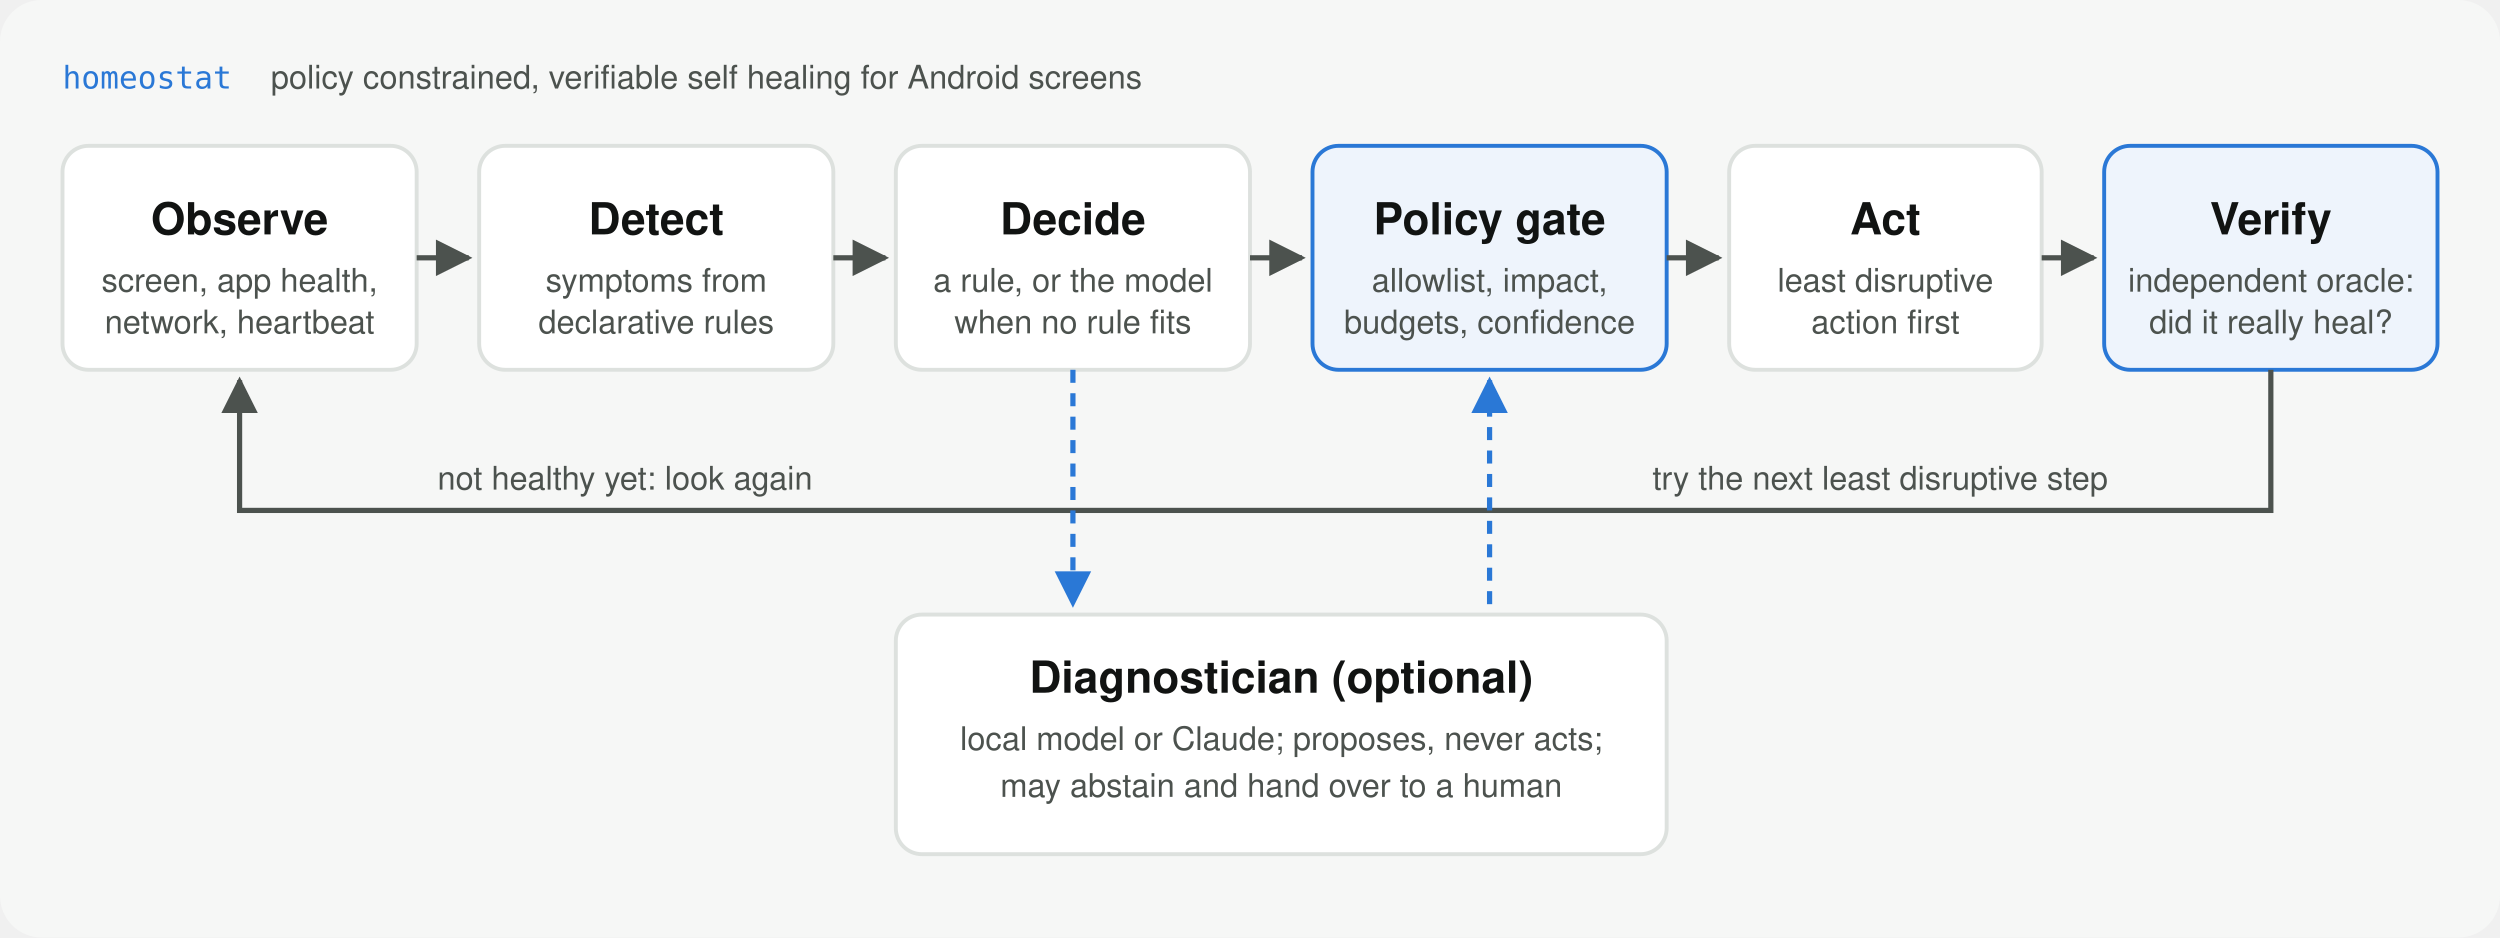
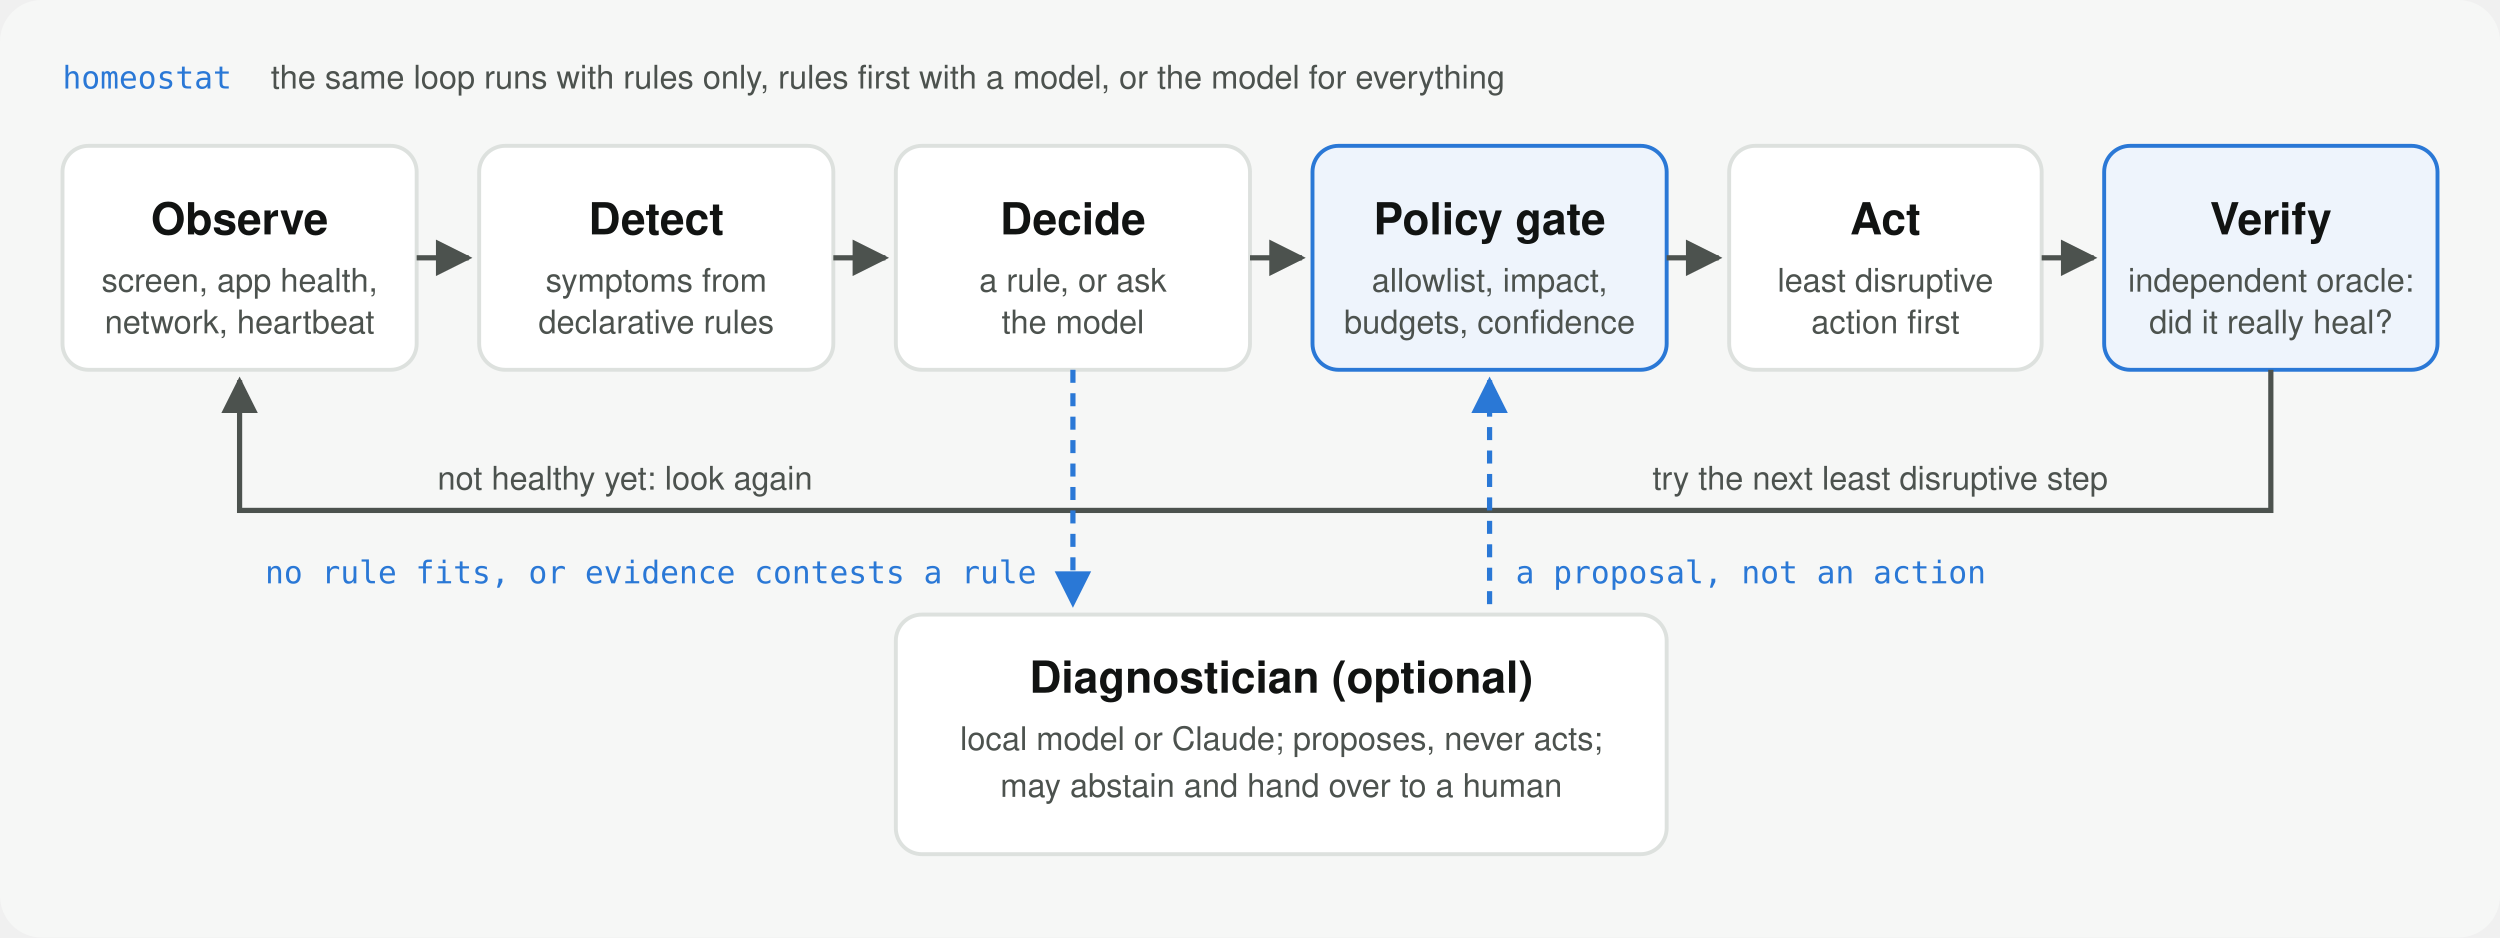
<svg xmlns="http://www.w3.org/2000/svg" viewBox="0 0 960 360" width="960" height="360" role="img" aria-label="The homeostat recovery loop: observe, detect, decide, policy check, act, verify">
  <defs>
    <marker id="arrow" viewBox="0 0 10 10" refX="9" refY="5" markerWidth="7" markerHeight="7" orient="auto-start-reverse">
      <path d="M0 0 L10 5 L0 10 z" fill="#4c524e" />
    </marker>
    <marker id="arrow-blue" viewBox="0 0 10 10" refX="9" refY="5" markerWidth="7" markerHeight="7" orient="auto-start-reverse">
      <path d="M0 0 L10 5 L0 10 z" fill="#2a78d6" />
    </marker>
  </defs>
  <style>
    .t { font: 600 17px "IBM Plex Sans", "Segoe UI", Helvetica, Arial, sans-serif; fill: #111312; }
    .s { font: 400 12.5px "IBM Plex Sans", "Segoe UI", Helvetica, Arial, sans-serif; fill: #4c524e; }
    .m { font: 500 12px "IBM Plex Mono", Consolas, monospace; fill: #2a78d6; }
    .box { fill: #ffffff; stroke: #dde1de; stroke-width: 1.5; }
    .key { fill: #eef4fc; stroke: #2a78d6; stroke-width: 1.5; }
    .line { stroke: #4c524e; stroke-width: 2; fill: none; }
    .blue { stroke: #2a78d6; stroke-width: 2; fill: none; stroke-dasharray: 5 4; }
  </style>
  <rect x="0" y="0" width="960" height="360" rx="16" fill="#f6f7f6" />
  <rect class="box" x="24" y="56" width="136" height="86" rx="10" />
  <text class="t" x="92" y="90" text-anchor="middle">Observe</text>
  <text class="s" x="92" y="112" text-anchor="middle">screen, app health,</text>
  <text class="s" x="92" y="128" text-anchor="middle">network, heartbeat</text>
  <rect class="box" x="184" y="56" width="136" height="86" rx="10" />
  <text class="t" x="252" y="90" text-anchor="middle">Detect</text>
  <text class="s" x="252" y="112" text-anchor="middle">symptoms from</text>
  <text class="s" x="252" y="128" text-anchor="middle">declarative rules</text>
  <rect class="box" x="344" y="56" width="136" height="86" rx="10" />
  <text class="t" x="412" y="90" text-anchor="middle">Decide</text>
-   <text class="s" x="412" y="112" text-anchor="middle">a rule, or the model</text>
-   <text class="s" x="412" y="128" text-anchor="middle">when no rule fits</text>
+   <text class="s" x="412" y="112" text-anchor="middle">a rule, or ask</text>
+   <text class="s" x="412" y="128" text-anchor="middle">the model</text>
  <rect class="key" x="504" y="56" width="136" height="86" rx="10" />
  <text class="t" x="572" y="90" text-anchor="middle">Policy gate</text>
  <text class="s" x="572" y="112" text-anchor="middle">allowlist, impact,</text>
  <text class="s" x="572" y="128" text-anchor="middle">budgets, confidence</text>
  <rect class="box" x="664" y="56" width="120" height="86" rx="10" />
  <text class="t" x="724" y="90" text-anchor="middle">Act</text>
  <text class="s" x="724" y="112" text-anchor="middle">least disruptive</text>
  <text class="s" x="724" y="128" text-anchor="middle">action first</text>
  <rect class="key" x="808" y="56" width="128" height="86" rx="10" />
  <text class="t" x="872" y="90" text-anchor="middle">Verify</text>
  <text class="s" x="872" y="112" text-anchor="middle">independent oracle:</text>
  <text class="s" x="872" y="128" text-anchor="middle">did it really heal?</text>
  <line class="line" x1="160" y1="99" x2="180" y2="99" marker-end="url(#arrow)" />
  <line class="line" x1="320" y1="99" x2="340" y2="99" marker-end="url(#arrow)" />
  <line class="line" x1="480" y1="99" x2="500" y2="99" marker-end="url(#arrow)" />
  <line class="line" x1="640" y1="99" x2="660" y2="99" marker-end="url(#arrow)" />
  <line class="line" x1="784" y1="99" x2="804" y2="99" marker-end="url(#arrow)" />
  <path class="line" d="M872 142 V196 H92 V146" marker-end="url(#arrow)" />
  <text class="s" x="240" y="188" text-anchor="middle">not healthy yet: look again</text>
  <text class="s" x="722" y="188" text-anchor="middle">try the next least disruptive step</text>
  <rect class="box" x="344" y="236" width="296" height="92" rx="10" />
  <text class="t" x="492" y="266" text-anchor="middle">Diagnostician (optional)</text>
  <text class="s" x="492" y="288" text-anchor="middle">local model or Claude; proposes, never acts;</text>
  <text class="s" x="492" y="306" text-anchor="middle">may abstain and hand over to a human</text>
  <path class="blue" d="M412 142 V232" marker-end="url(#arrow-blue)" />
+   <text class="m" x="398" y="224" text-anchor="end">no rule fits, or evidence contests a rule</text>
+   <text class="m" x="582" y="224">a proposal, not an action</text>
  <path class="blue" d="M572 232 V146" marker-end="url(#arrow-blue)" />
  <text class="m" x="24" y="34">homeostat</text>
-   <text class="s" x="104" y="34">policy constrained, verifiable self healing for Android screens</text>
+   <text class="s" x="104" y="34">the same loop runs with rules only, rules first with a model, or the model for everything</text>
</svg>
